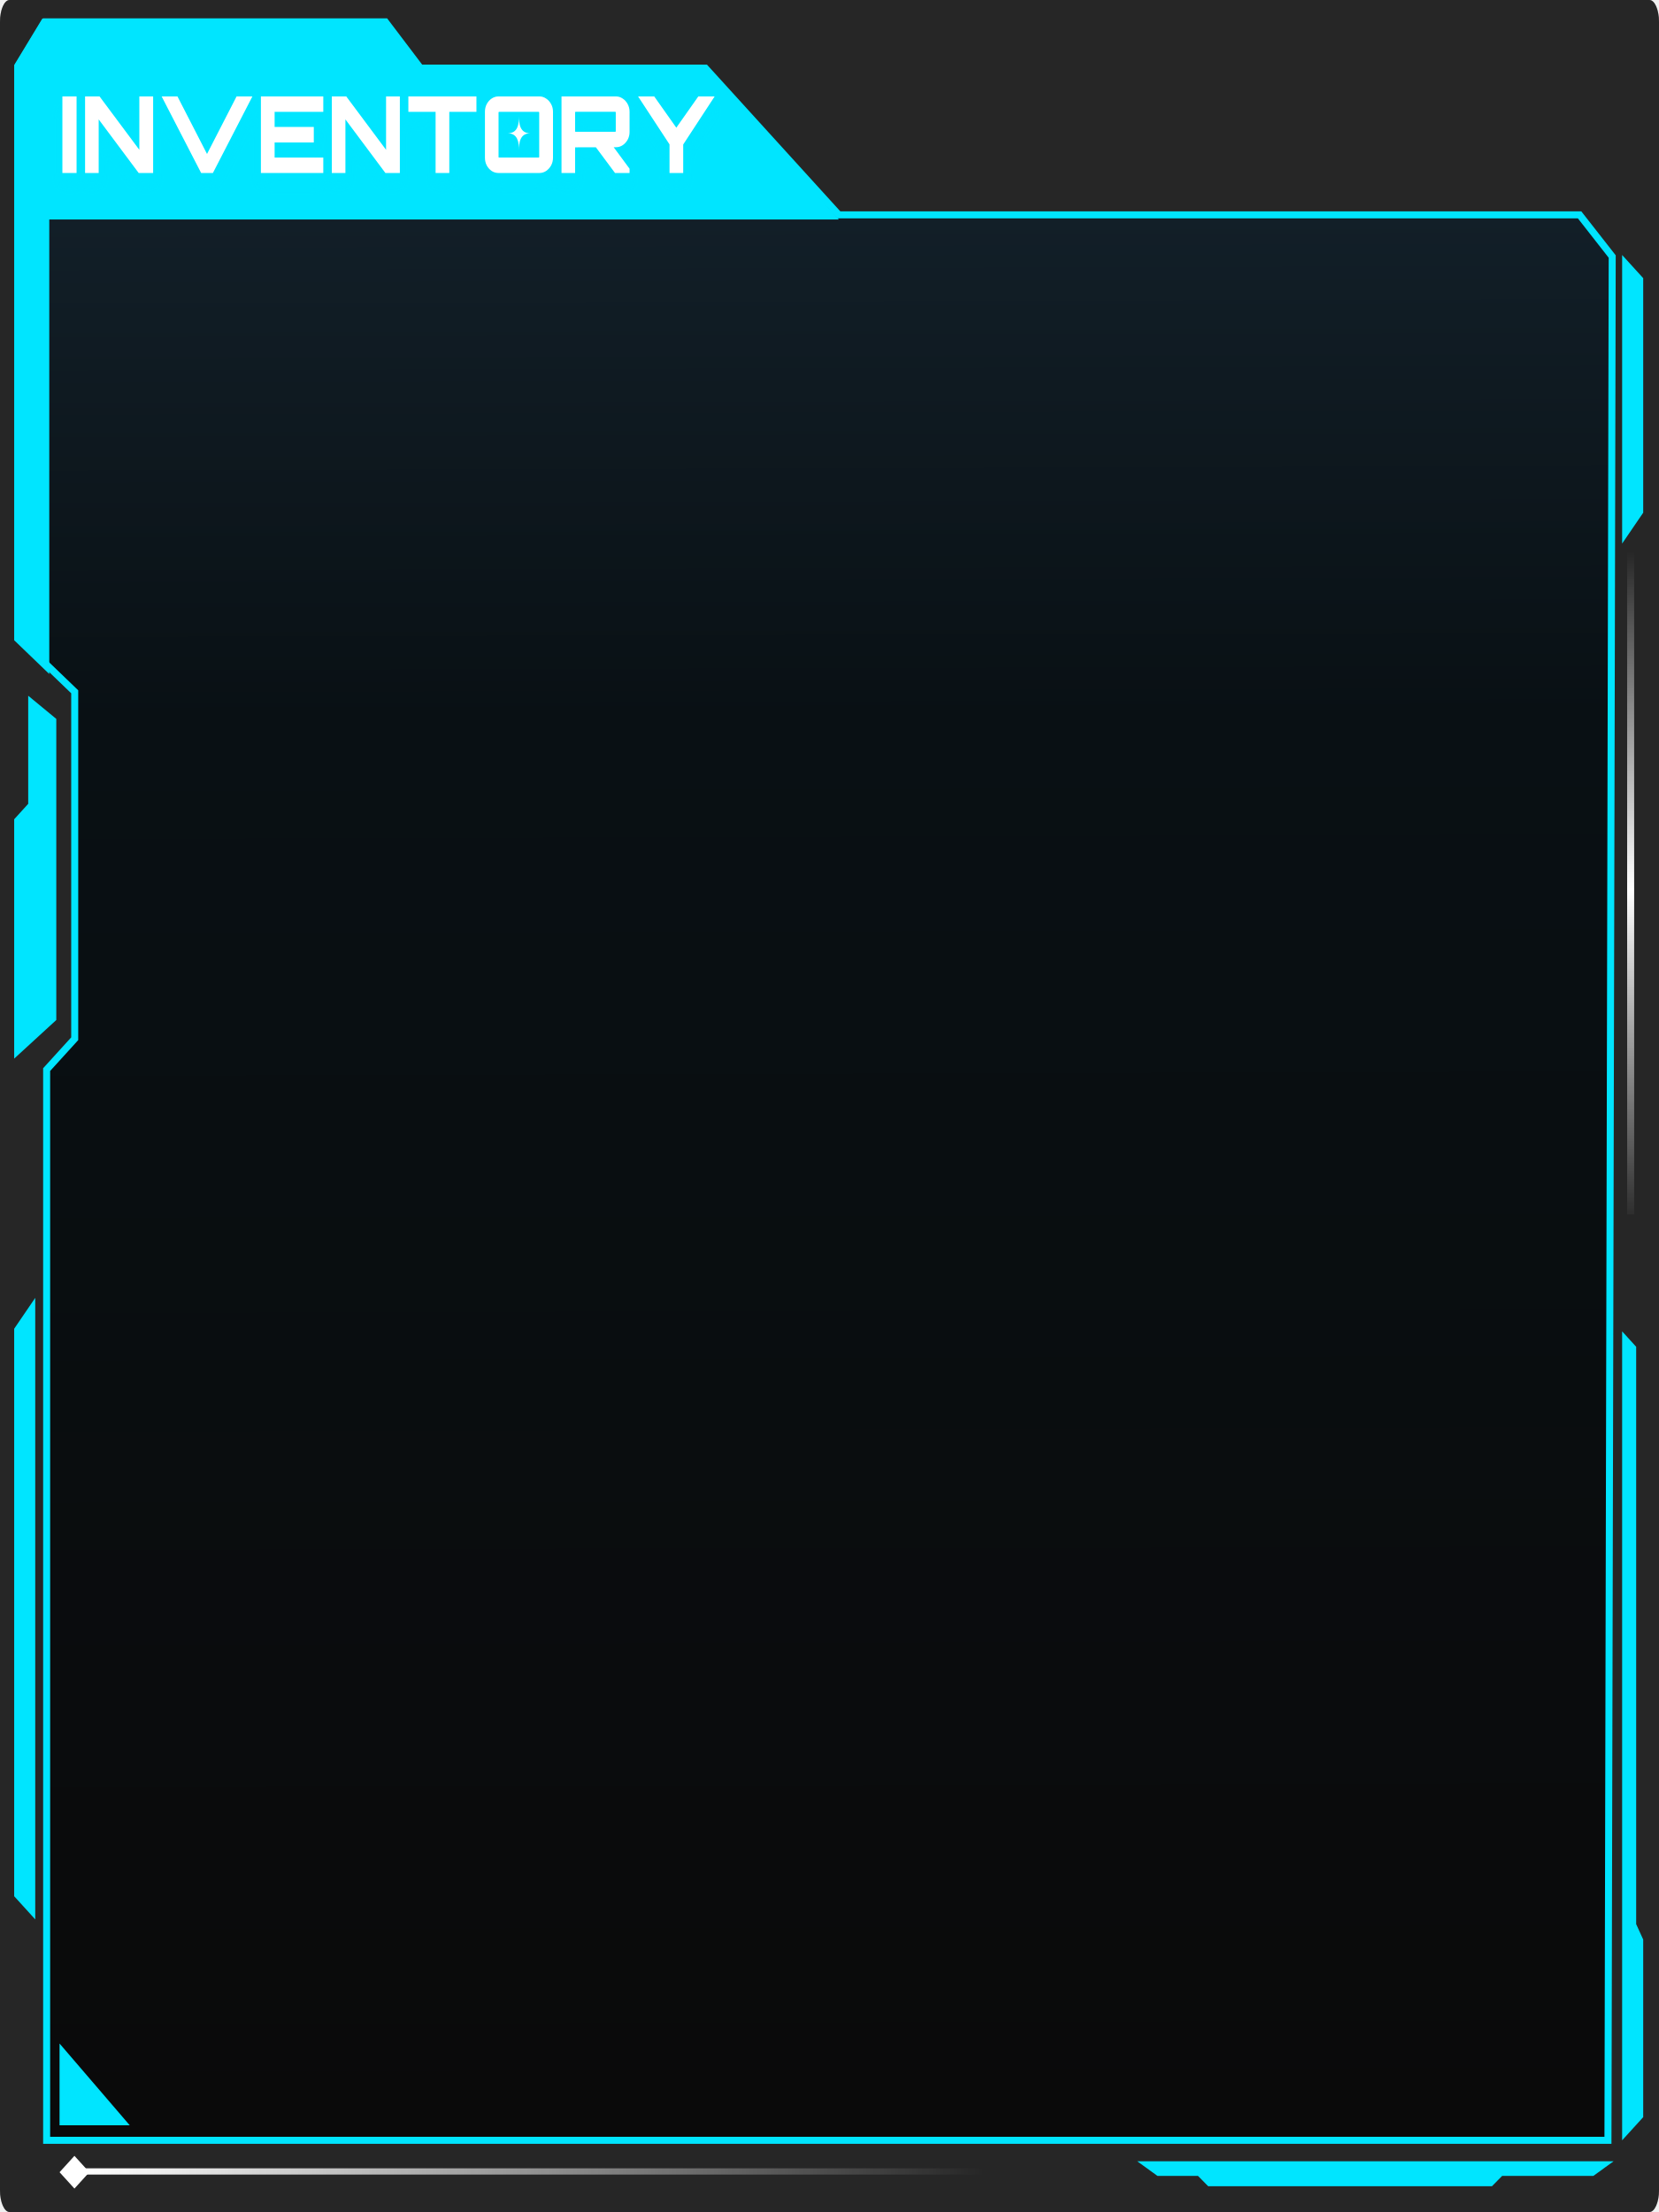
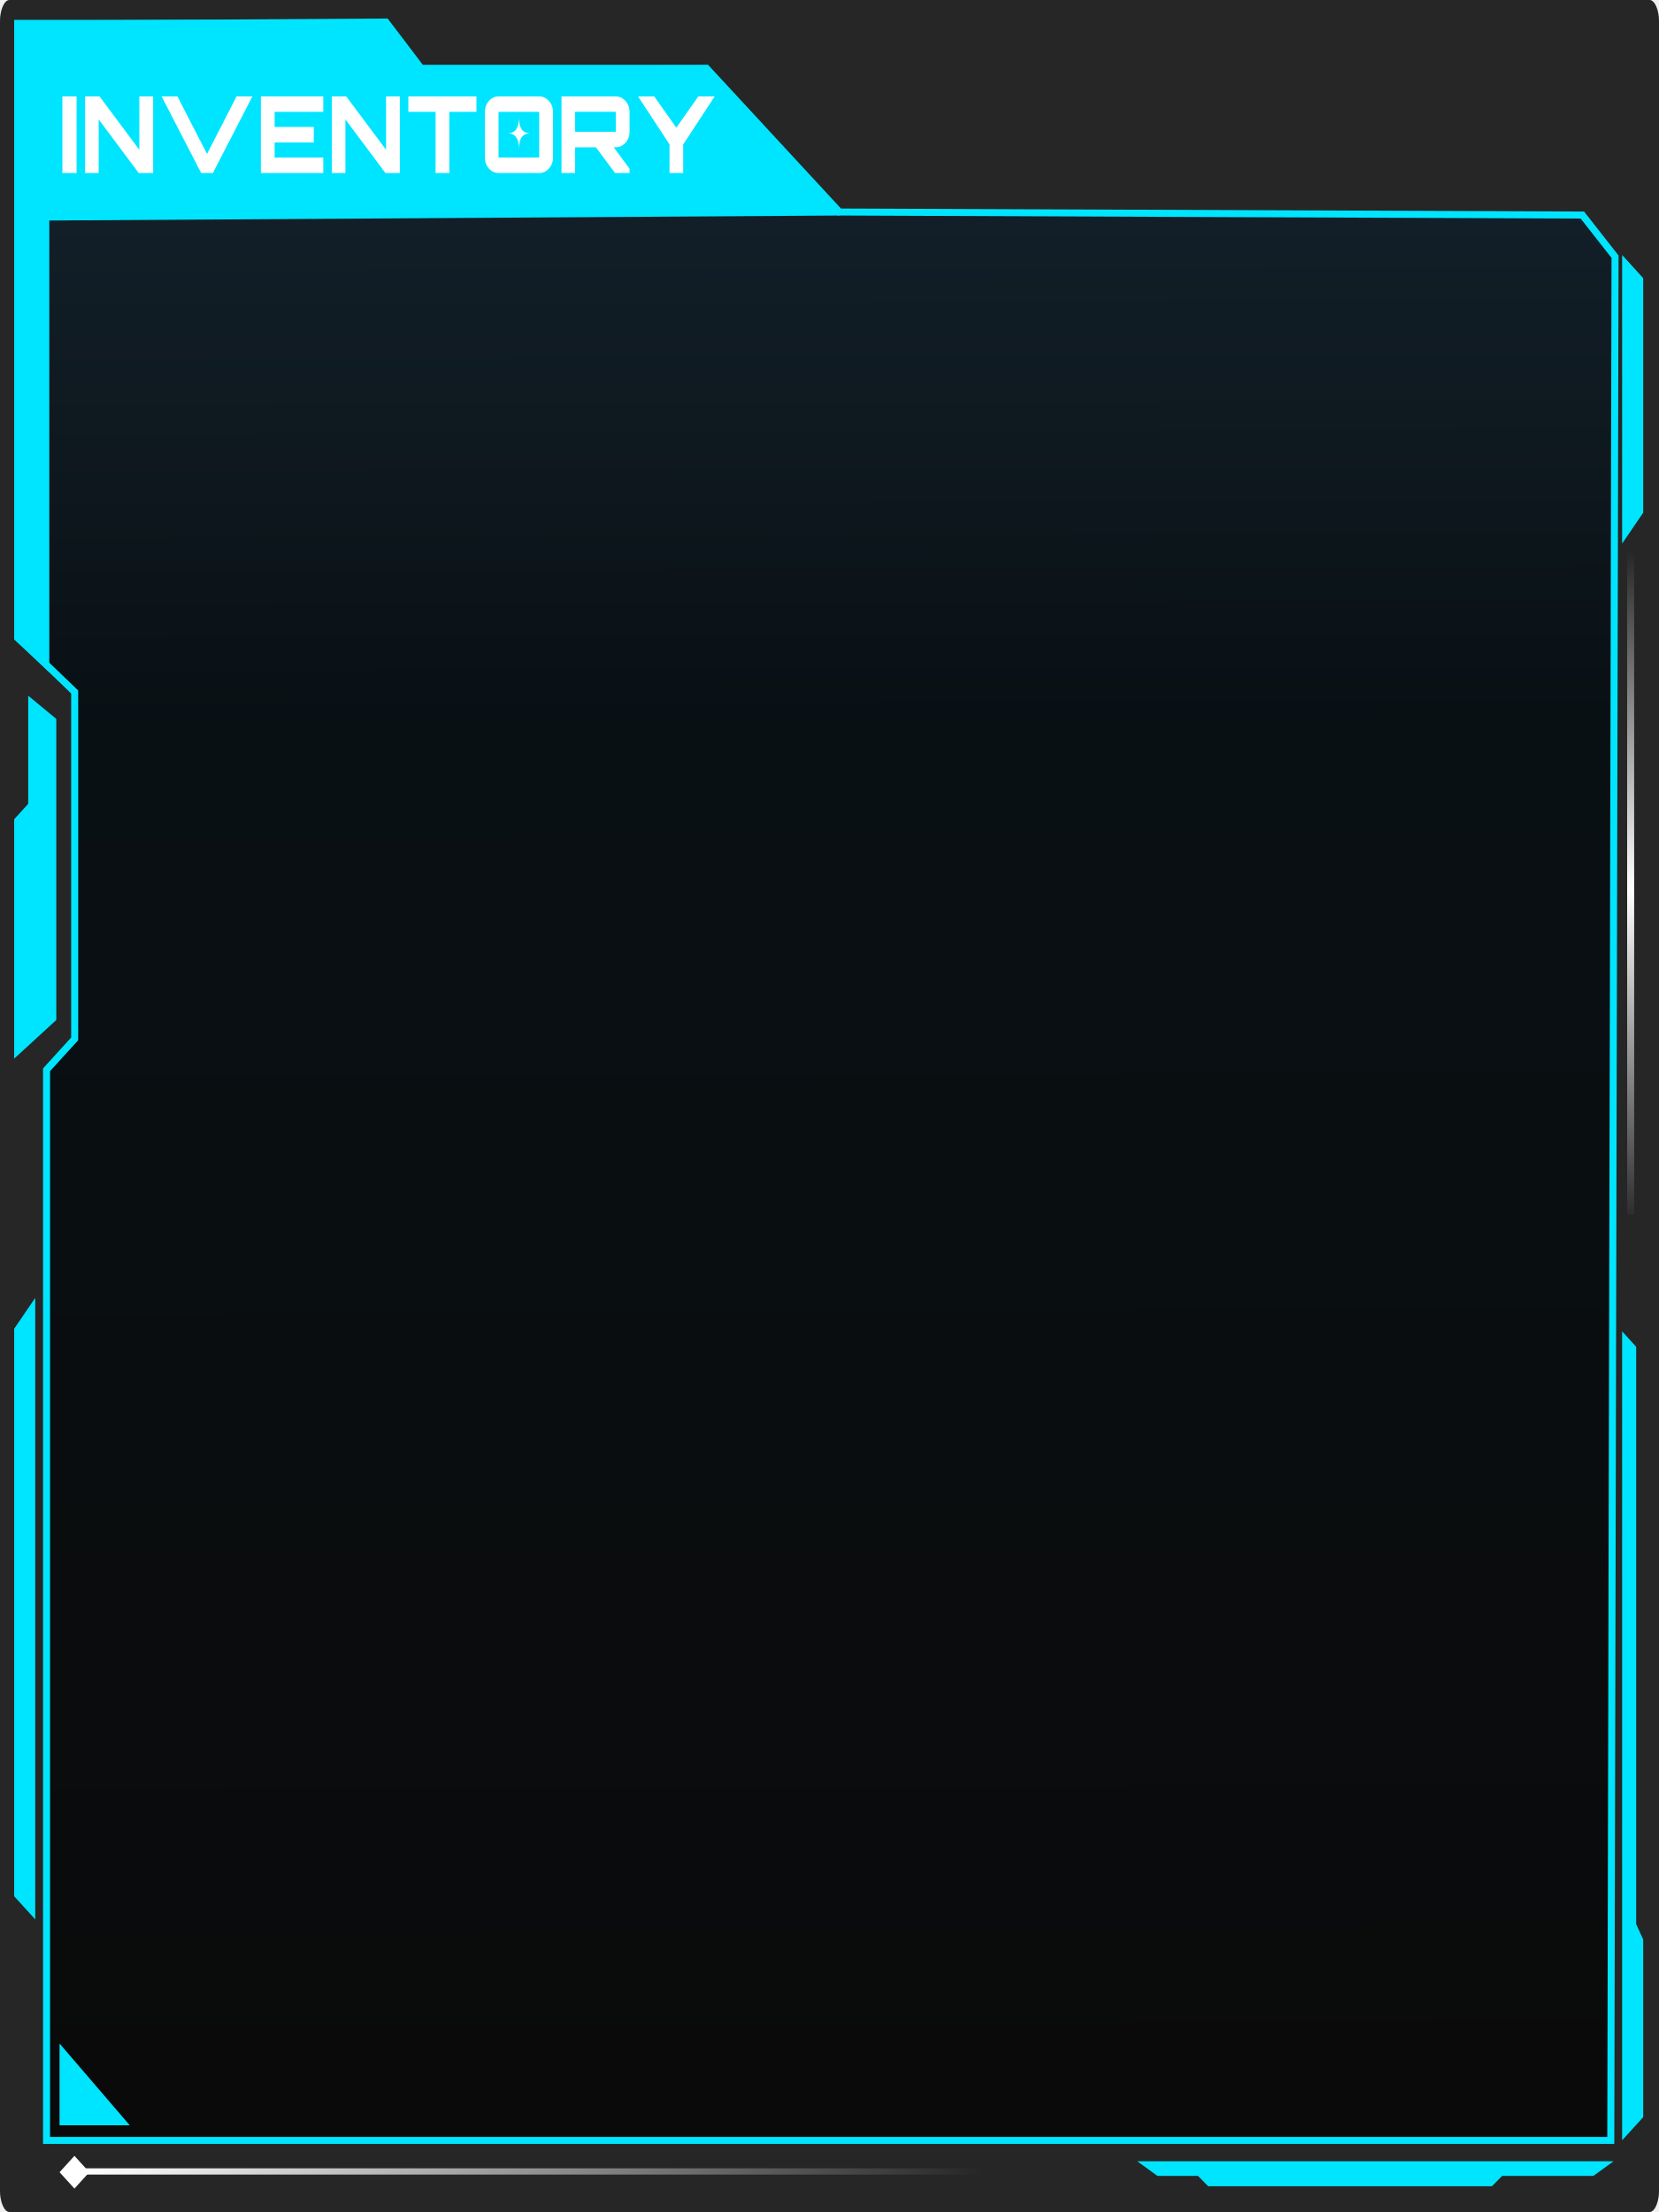
<svg xmlns="http://www.w3.org/2000/svg" width="585" height="780" viewBox="0 0 585 780" fill="none">
  <path d="M0 7.701L0 772.299C0 776.552 1.518 780 3.39 780H581.61C583.482 780 585 776.552 585 772.299V7.701C585 3.448 583.482 0 581.61 0H3.39C1.518 0 0 3.448 0 7.701Z" fill="black" fill-opacity="0.6" />
  <path d="M0 7.701L0 772.299C0 776.552 1.518 780 3.39 780H581.61C583.482 780 585 776.552 585 772.299V7.701C585 3.448 583.482 0 581.61 0H3.39C1.518 0 0 3.448 0 7.701Z" fill="black" fill-opacity="0.6" />
-   <path d="M26.347 243.945L25.924 243.537L6.549 224.885V23.086L15.873 7.701H135.892L147.895 23.547L148.266 24.037H248.75L295.412 75.366L295.774 75.765H557L568.5 90.458L567 754.725H16.447V377.169L26.347 366.278V243.945Z" fill="url(#paint0_linear_306_171)" stroke="#00E5FF" stroke-width="2.475" />
+   <path d="M26.335 244.002L25.911 243.594L6.5 224.943V23.15L16 8.5L136.084 7.766L148.109 23.611L148.481 24.101H249.153L296 74.766H297.5L557.979 75.827L569.5 90.52L567.997 754.766H16.417V377.221L26.335 366.332V244.002Z" fill="url(#paint0_linear_306_171)" stroke="#00E5FF" stroke-width="2.475" />
  <path d="M579.43 98.084L572 89.917V191.68L579.43 180.789V98.084Z" fill="#00E5FF" />
  <path d="M5 668.656L12.424 676.823V457.659L5 468.549V668.656Z" fill="#00E5FF" />
  <path d="M45.747 749.424L21 720.592V749.424H45.747Z" fill="#00E5FF" />
-   <path d="M136.16 6.601L148.534 22.936H247.522L295.779 77.387H17.374V237.677L5 225.765V22.936L14.899 6.601H136.16Z" fill="#00E5FF" />
+   <path d="M136.26 7L148.643 23.33L249.5 23L296 76L17.383 77.763V237L5 225.5V23.33V7H136.26Z" fill="#00E5FF" />
  <path d="M401 762.103H569L561.85 767.274H529.683L526.108 770.904H426.021L422.447 767.274H408.149L401 762.103Z" fill="#00E5FF" />
  <path d="M19.848 359.678L5 373.291V288.891L9.949 283.447V245.331L19.848 253.499V359.678Z" fill="#00E5FF" />
  <path d="M575 194.43L575.01 428.21" stroke="url(#paint1_linear_306_171)" stroke-width="2.475" />
  <path d="M576.95 474.91L572 469.465V754.719L579.43 746.551V683.932L576.95 678.488V474.91Z" fill="#00E5FF" />
  <path d="M31.495 765.97L26.248 760.198L21.001 765.97L26.248 771.743L31.495 765.97Z" fill="white" />
  <path d="M347 764.598H30V766.798H347V764.598Z" fill="url(#paint2_linear_306_171)" />
  <g filter="url(#filter0_d_306_171)">
    <path d="M236.086 61.002V50.914L225 34.002H230.693L238.483 45.026L246.24 34.002H252L240.914 50.952V61.002H236.086Z" fill="white" />
    <path d="M216.867 61.002L209.767 51.463H216.067L222 59.502V61.002L216.867 61.002ZM198 61.002V34.002H217.167C218.056 34.002 218.856 34.252 219.567 34.752C220.3 35.228 220.889 35.879 221.334 36.705C221.778 37.531 222 38.433 222 39.409V46.544C222 47.52 221.778 48.422 221.334 49.248C220.889 50.049 220.3 50.7 219.567 51.2C218.856 51.676 218.056 51.914 217.167 51.914L202.8 51.951V61.002H198ZM203 46.469H216.934C217 46.469 217.045 46.456 217.067 46.431C217.111 46.381 217.134 46.331 217.134 46.281V39.634C217.134 39.559 217.111 39.509 217.067 39.484C217.045 39.434 217 39.409 216.934 39.409H203C202.934 39.409 202.878 39.434 202.834 39.484C202.811 39.509 202.8 39.559 202.8 39.634V46.281C202.8 46.331 202.811 46.381 202.834 46.431C202.878 46.456 202.934 46.469 203 46.469Z" fill="white" />
    <path d="M153.6 61.002V39.439H144V34.002H168V39.439H158.433V61.002H153.6Z" fill="white" />
    <path d="M117 61.002V34.002H122.1L136.134 52.826V34.002H141V61.002H135.9L121.8 42.102V61.002H117Z" fill="white" />
    <path d="M92 61.002V34.002H114V39.439H96.837V44.764H110.653V50.239H96.837V55.564H114V61.002H92Z" fill="white" />
    <path d="M70.929 61.002L57 34.002H62.578L73 54.289L83.422 34.002H89L75.071 61.002H70.929Z" fill="white" />
    <path d="M30 61V34H35.1L49.133 52.825V34H54V61H48.9L34.8 42.1V61H30Z" fill="white" />
    <path d="M22 61.002V34.002H27V61.002H22Z" fill="white" />
    <path d="M175.8 61.002C174.912 61.002 174.1 60.764 173.367 60.289C172.656 59.789 172.078 59.139 171.634 58.339C171.212 57.514 171 56.602 171 55.602V39.401C171 38.401 171.212 37.502 171.634 36.702C172.078 35.877 172.656 35.227 173.367 34.752C174.1 34.251 174.912 34.002 175.8 34.002H190.2C191.067 34.002 191.856 34.251 192.567 34.752C193.3 35.227 193.889 35.877 194.334 36.702C194.778 37.502 195 38.401 195 39.401V55.602C195 56.602 194.778 57.514 194.334 58.339C193.889 59.139 193.3 59.789 192.567 60.289C191.856 60.764 191.067 61.002 190.2 61.002H175.8ZM176 55.564H189.934C190 55.564 190.045 55.551 190.067 55.526C190.112 55.477 190.134 55.414 190.134 55.339V39.664C190.134 39.589 190.112 39.539 190.067 39.514C190.045 39.464 190 39.439 189.934 39.439H176C175.934 39.439 175.878 39.464 175.834 39.514C175.812 39.539 175.8 39.589 175.8 39.664V55.339C175.8 55.414 175.812 55.477 175.834 55.526C175.878 55.551 175.934 55.564 176 55.564Z" fill="white" />
    <path d="M183 41.002C183 43.702 183.343 47.002 187 47.002C183.343 47.002 183 50.301 183 53.002C183 50.301 182.657 47.002 179 47.002C182.657 47.002 183 43.702 183 41.002Z" fill="white" />
  </g>
  <defs>
    <filter id="filter0_d_306_171" x="18" y="34" width="238" height="35.002" filterUnits="userSpaceOnUse" color-interpolation-filters="sRGB">
      <feFlood flood-opacity="0" result="BackgroundImageFix" />
      <feColorMatrix in="SourceAlpha" type="matrix" values="0 0 0 0 0 0 0 0 0 0 0 0 0 0 0 0 0 0 127 0" result="hardAlpha" />
      <feOffset dy="4" />
      <feGaussianBlur stdDeviation="2" />
      <feComposite in2="hardAlpha" operator="out" />
      <feColorMatrix type="matrix" values="0 0 0 0 0 0 0 0 0 0.898 0 0 0 0 1 0 0 0 0.58 0" />
      <feBlend mode="normal" in2="BackgroundImageFix" result="effect1_dropShadow_306_171" />
      <feBlend mode="normal" in="SourceGraphic" in2="effect1_dropShadow_306_171" result="shape" />
    </filter>
-     <linearGradient id="paint0_linear_306_171" x1="261.5" y1="77" x2="263.5" y2="755" gradientUnits="userSpaceOnUse">
+     <linearGradient id="paint0_linear_306_171" x1="261.427" y1="77.297" x2="263.423" y2="755.275" gradientUnits="userSpaceOnUse">
      <stop stop-color="#121F28" />
      <stop offset="0.26" stop-color="#091014" />
      <stop offset="1" stop-color="#0A0A0A" />
    </linearGradient>
    <linearGradient id="paint1_linear_306_171" x1="575.5" y1="194.43" x2="575.5" y2="432.61" gradientUnits="userSpaceOnUse">
      <stop stop-color="white" stop-opacity="0" />
      <stop offset="0.5" stop-color="white" />
      <stop offset="1" stop-color="white" stop-opacity="0" />
    </linearGradient>
    <linearGradient id="paint2_linear_306_171" x1="30" y1="765.698" x2="347" y2="765.698" gradientUnits="userSpaceOnUse">
      <stop stop-color="white" />
      <stop offset="1" stop-color="white" stop-opacity="0" />
    </linearGradient>
  </defs>
</svg>
